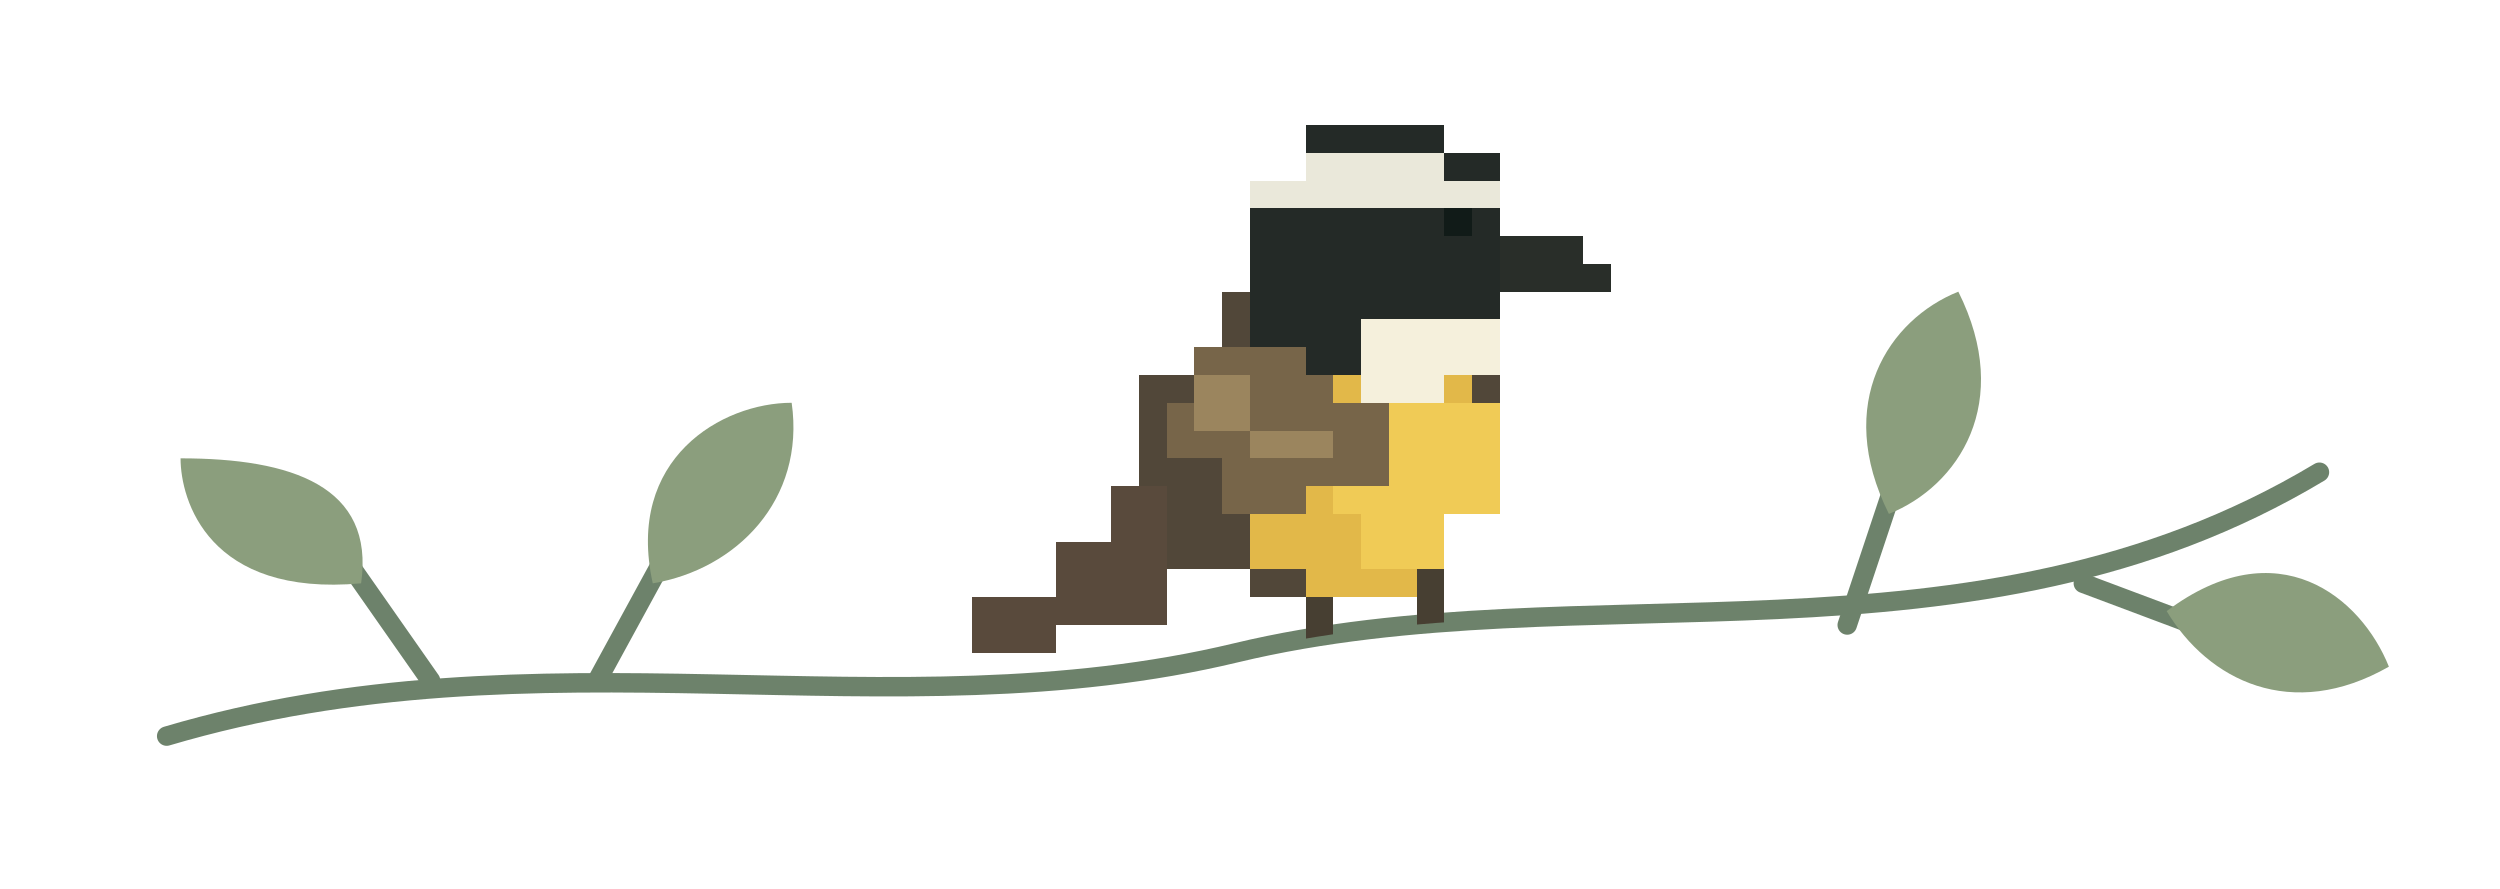
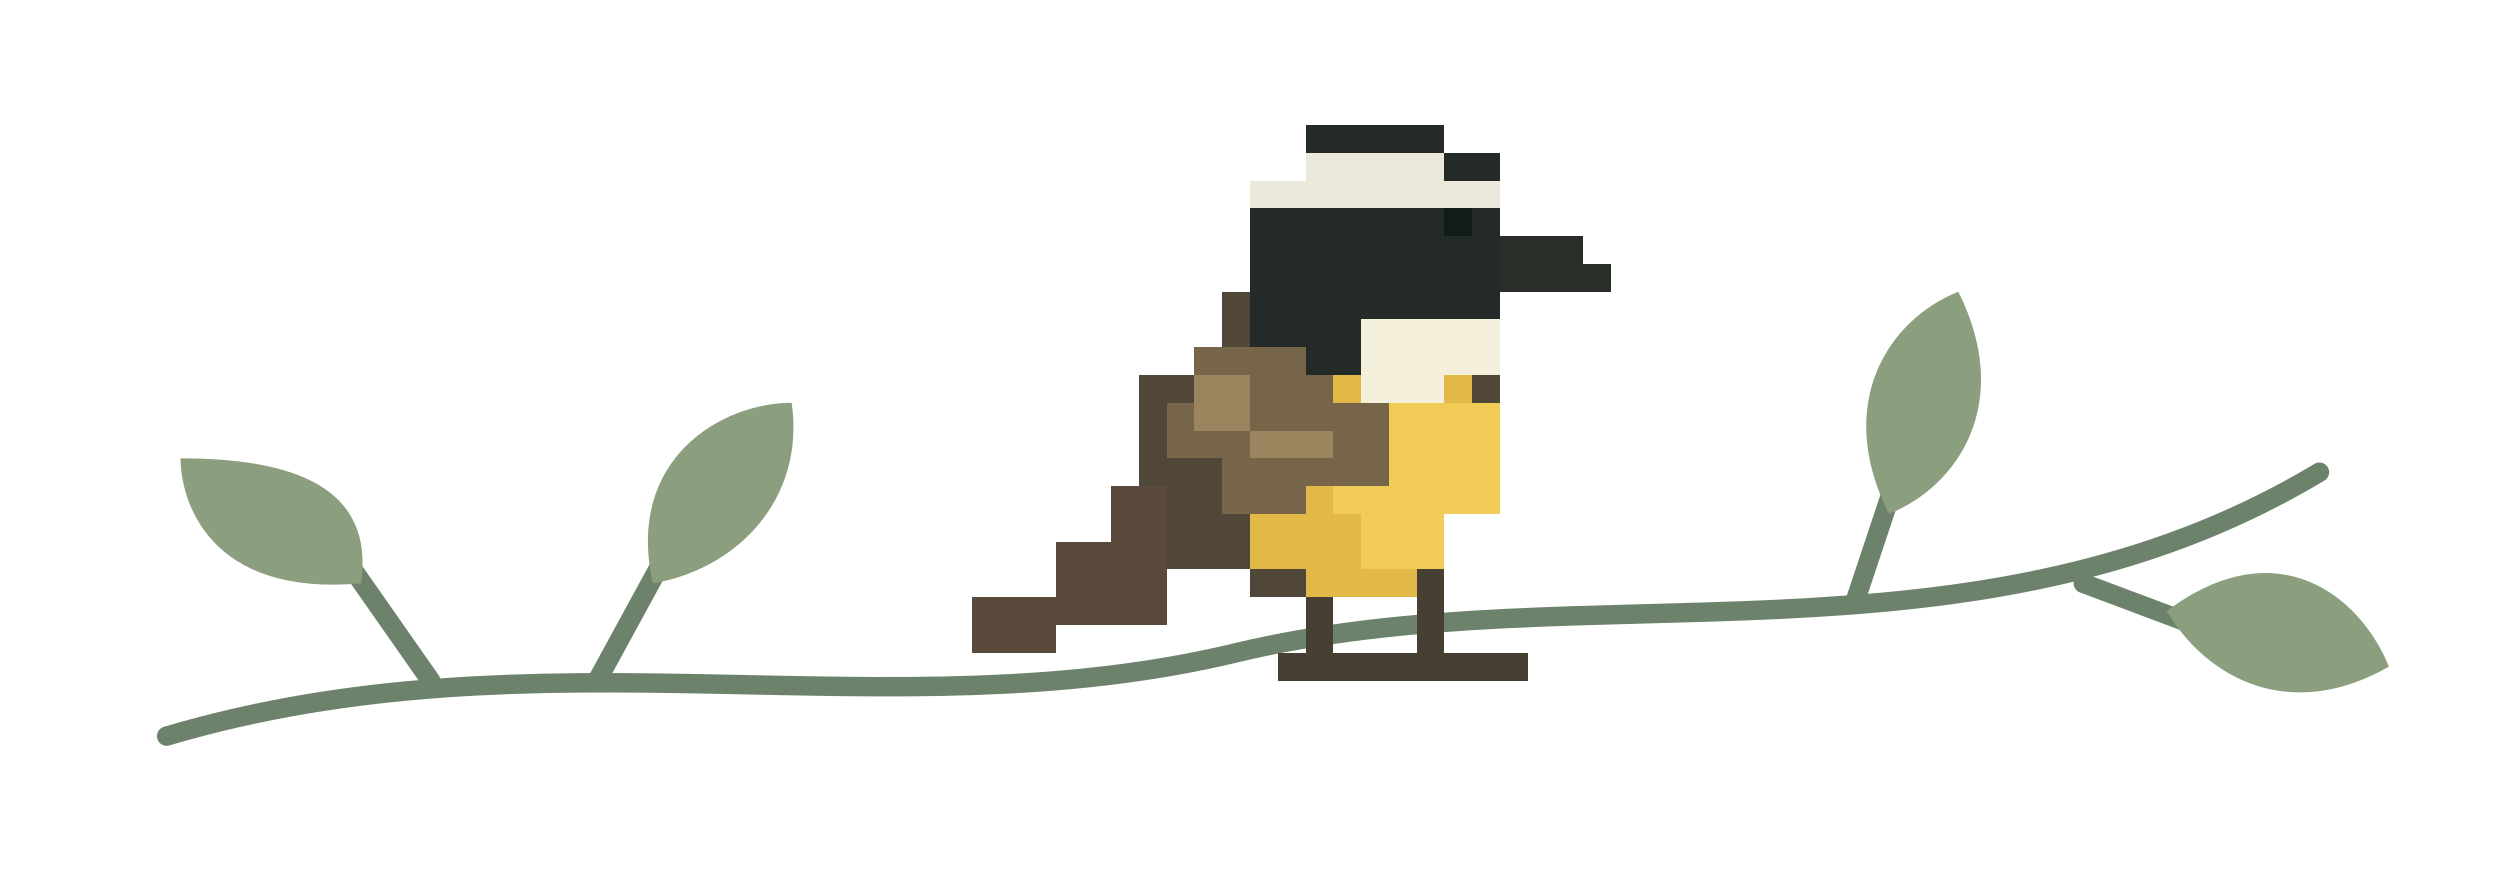
<svg xmlns="http://www.w3.org/2000/svg" width="180" height="64" viewBox="0 0 180 64">
  <defs>
    <clipPath id="limite-superior-galho">
      <path d="M0 0H180V34H167C142 49 114 41 89 47C64 53 39 45 12 53H0Z" />
    </clipPath>
  </defs>
  <g fill="none" stroke="#6d826b" stroke-width="1.4" stroke-linecap="round">
    <path d="M12 53C39 45 64 53 89 47S142 49 167 34" />
-     <path d="M31 49L24 39M43 49L49 38M133 45L137 33M150 42L158 45" />
+     <path d="M31 49L24 39M43 49L49 38M150 42L158 45" />
+     <path clip-path="url(#limite-superior-galho)" d="M133 45L137 33" />
  </g>
  <g fill="#8b9e7d">
    <path d="M26 42C15 43 13 36 13 33C21 33 27 35 26 42Z" />
    <path d="M47 42C45 33 52 29 57 29C58 36 53 41 47 42Z" />
    <path d="M136 37C132 29 136 23 141 21C145 29 141 35 136 37Z" />
    <path d="M156 44C164 38 170 43 172 48C165 52 159 49 156 44Z" />
  </g>
-   <g clip-path="url(#limite-superior-galho)">
-     <g transform="translate(70 5) scale(2)" shape-rendering="crispEdges">
-       <path fill="#594a3c" d="M7 13H10V18H7V20H3V21H0V19H3V17H5V15H7Z" />
-       <path fill="#514739" d="M9 8H16V10H19V16H17V19H10V18H7V15H6V11H9Z" />
-       <path fill="#e2b849" d="M13 10H18V12H19V16H17V19H12V18H10V14H13Z" />
-       <path fill="#f0cb56" d="M15 12H19V16H17V18H14V16H13V14H15Z" />
-       <path fill="#776549" d="M8 10H13V12H15V15H12V16H9V14H7V12H8Z" />
-       <path fill="#9b855e" d="M8 11H10V13H13V14H10V13H8Z" />
-       <path fill="#242a27" d="M12 2H17V3H19V9H17V11H12V10H10V4H12Z" />
-       <path fill="#eae8da" d="M12 3H17V4H19V5H10V4H12Z" />
-       <path fill="#f5f0dc" d="M14 9H19V11H17V12H14Z" />
-       <path fill="#292e29" d="M19 6H22V7H23V8H19Z" />
-       <rect x="17" y="5" width="1" height="1" fill="#111b18" />
-       <path fill="#473f32" d="M12 19H13V21H16V22H11V21H12ZM16 18H17V21H20V22H16Z" />
-     </g>
+   <g transform="translate(70 5) scale(2)" shape-rendering="crispEdges">
+     <path fill="#594a3c" d="M7 13H10V18H7V20H3V21H0V19H3V17H5V15H7Z" />
+     <path fill="#514739" d="M9 8H16V10H19V16H17V19H10V18H7V15H6V11H9Z" />
+     <path fill="#e2b849" d="M13 10H18V12H19V16H17V19H12V18H10V14H13Z" />
+     <path fill="#f0cb56" d="M15 12H19V16H17V18H14V16H13V14H15Z" />
+     <path fill="#776549" d="M8 10H13V12H15V15H12V16H9V14H7V12H8Z" />
+     <path fill="#9b855e" d="M8 11H10V13H13V14H10V13H8Z" />
+     <path fill="#242a27" d="M12 2H17V3H19V9H17V11H12V10H10V4H12Z" />
+     <path fill="#eae8da" d="M12 3H17V4H19V5H10V4H12Z" />
+     <path fill="#f5f0dc" d="M14 9H19V11H17V12H14Z" />
+     <path fill="#292e29" d="M19 6H22V7H23V8H19Z" />
+     <rect x="17" y="5" width="1" height="1" fill="#111b18" />
+     <path fill="#473f32" d="M12 19H13V21H16V22H11V21H12ZM16 18H17V21H20V22H16Z" />
  </g>
</svg>
